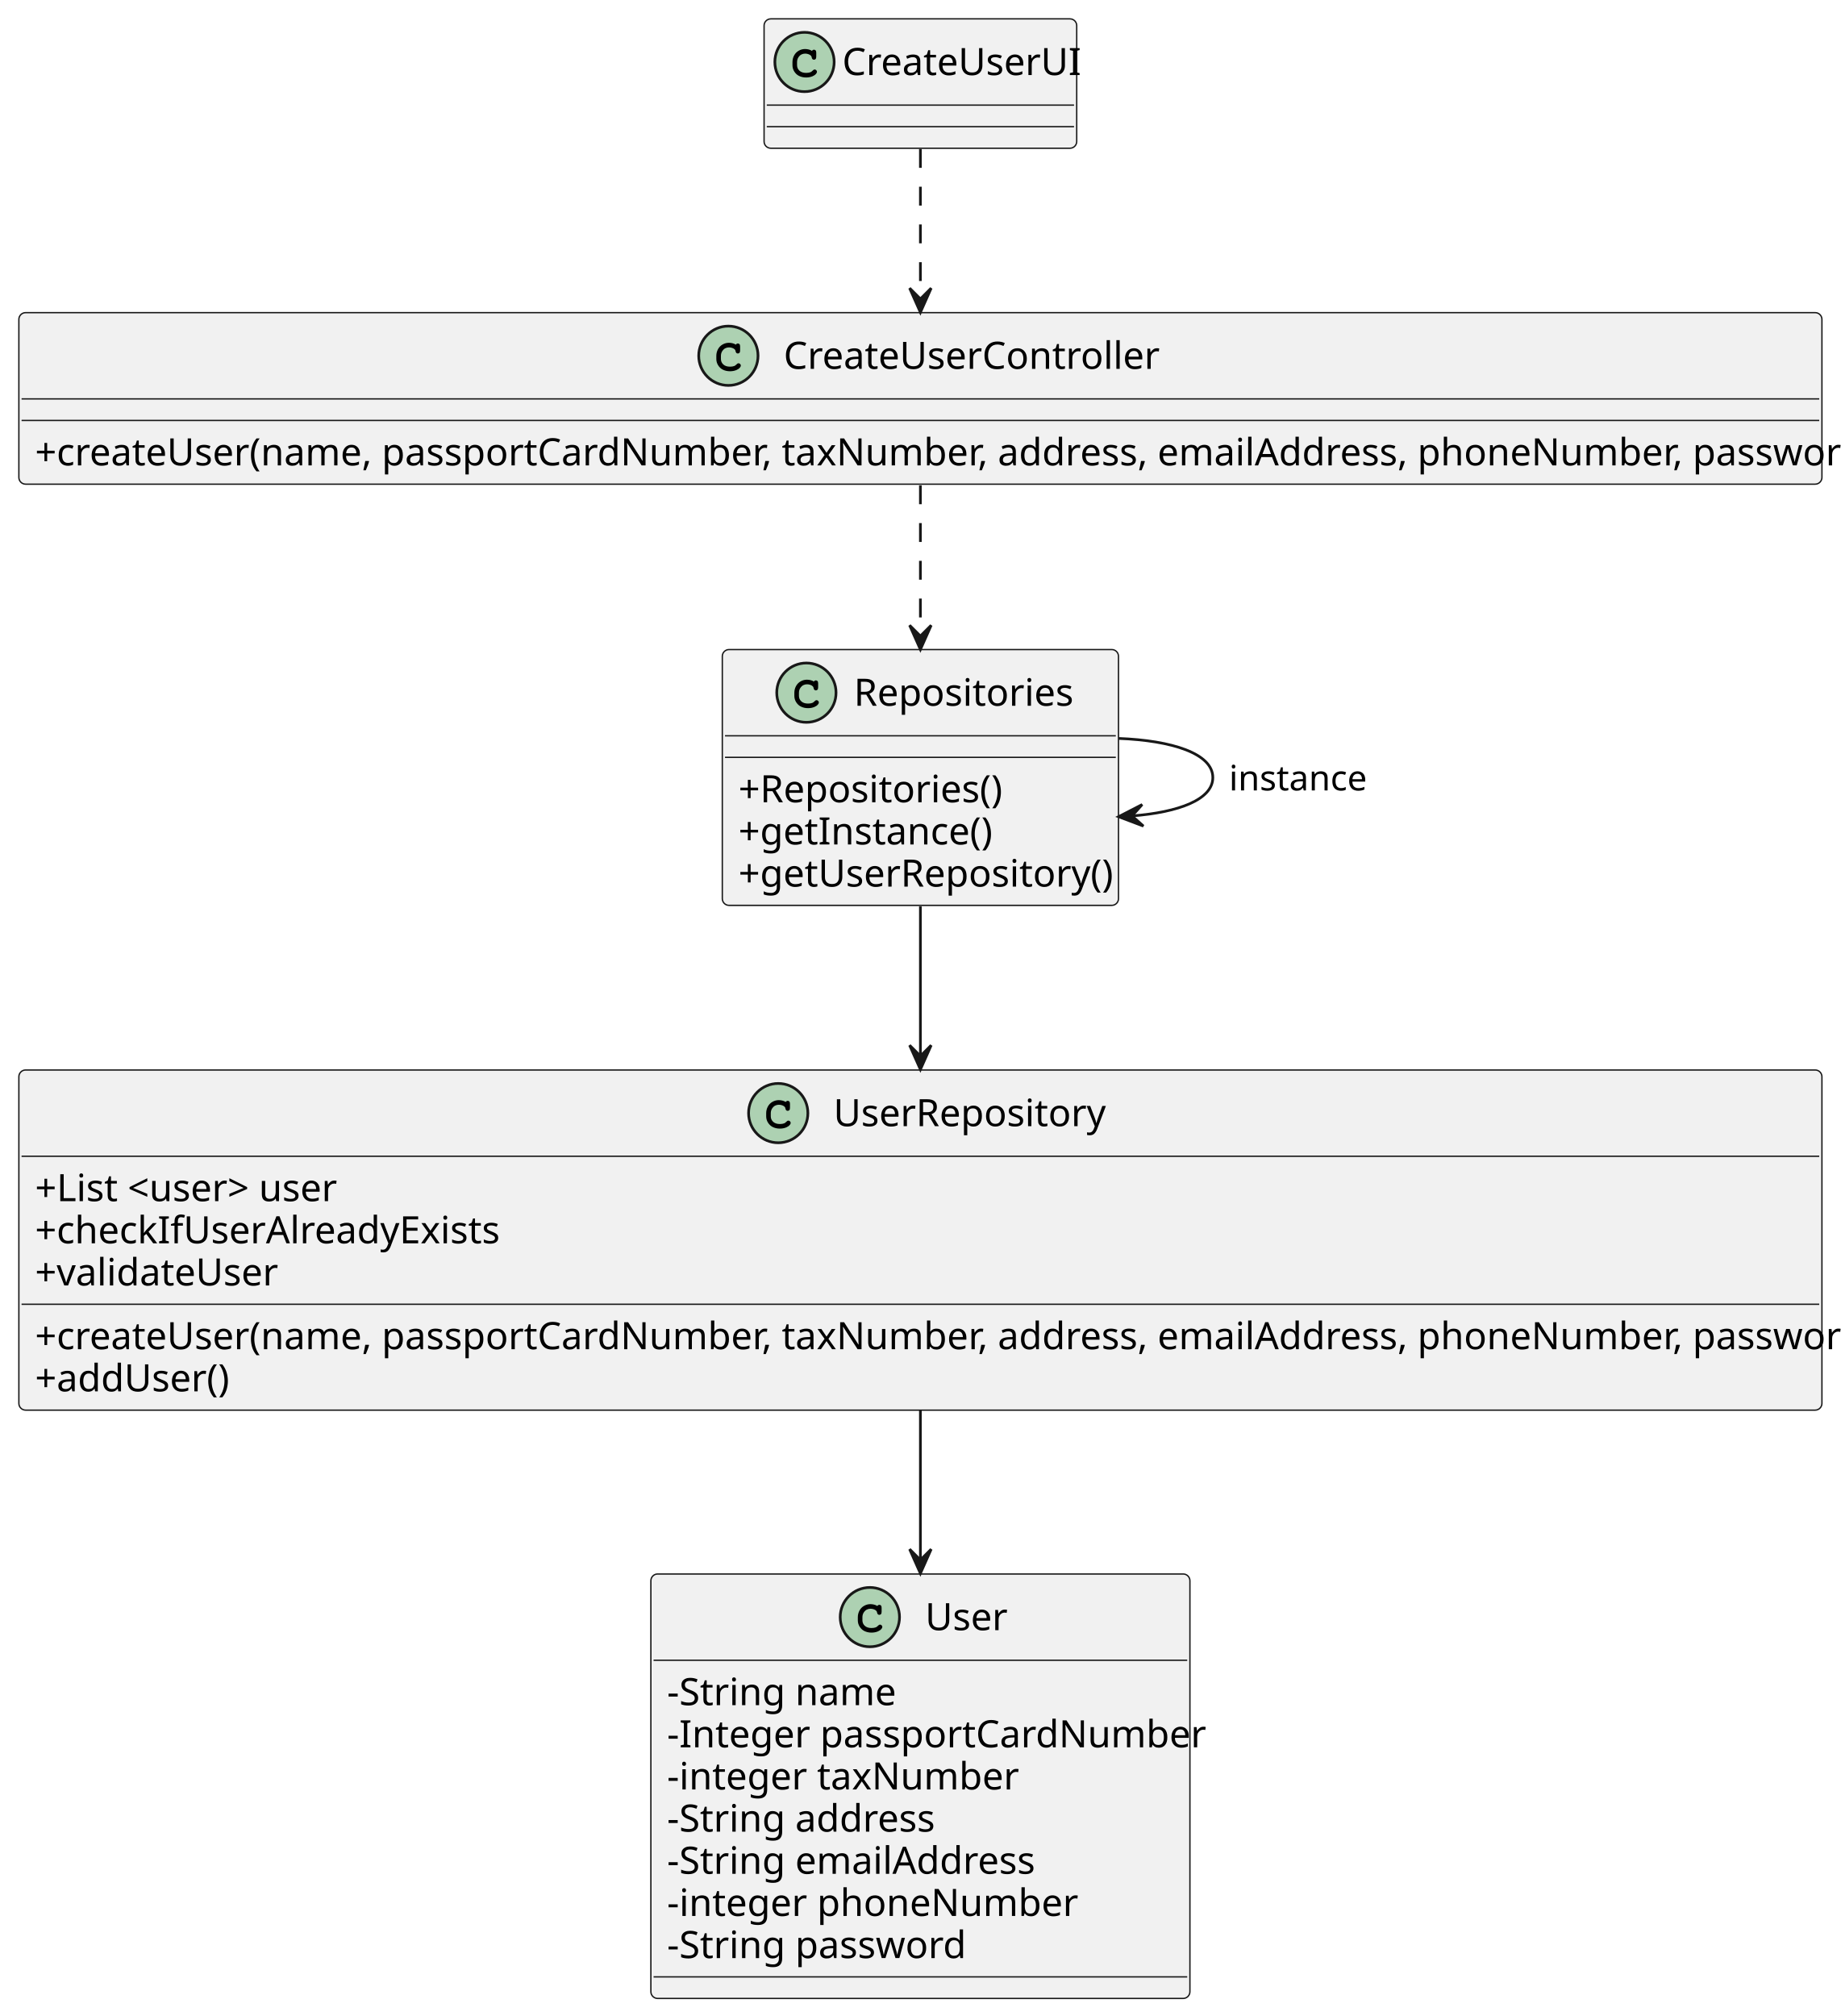
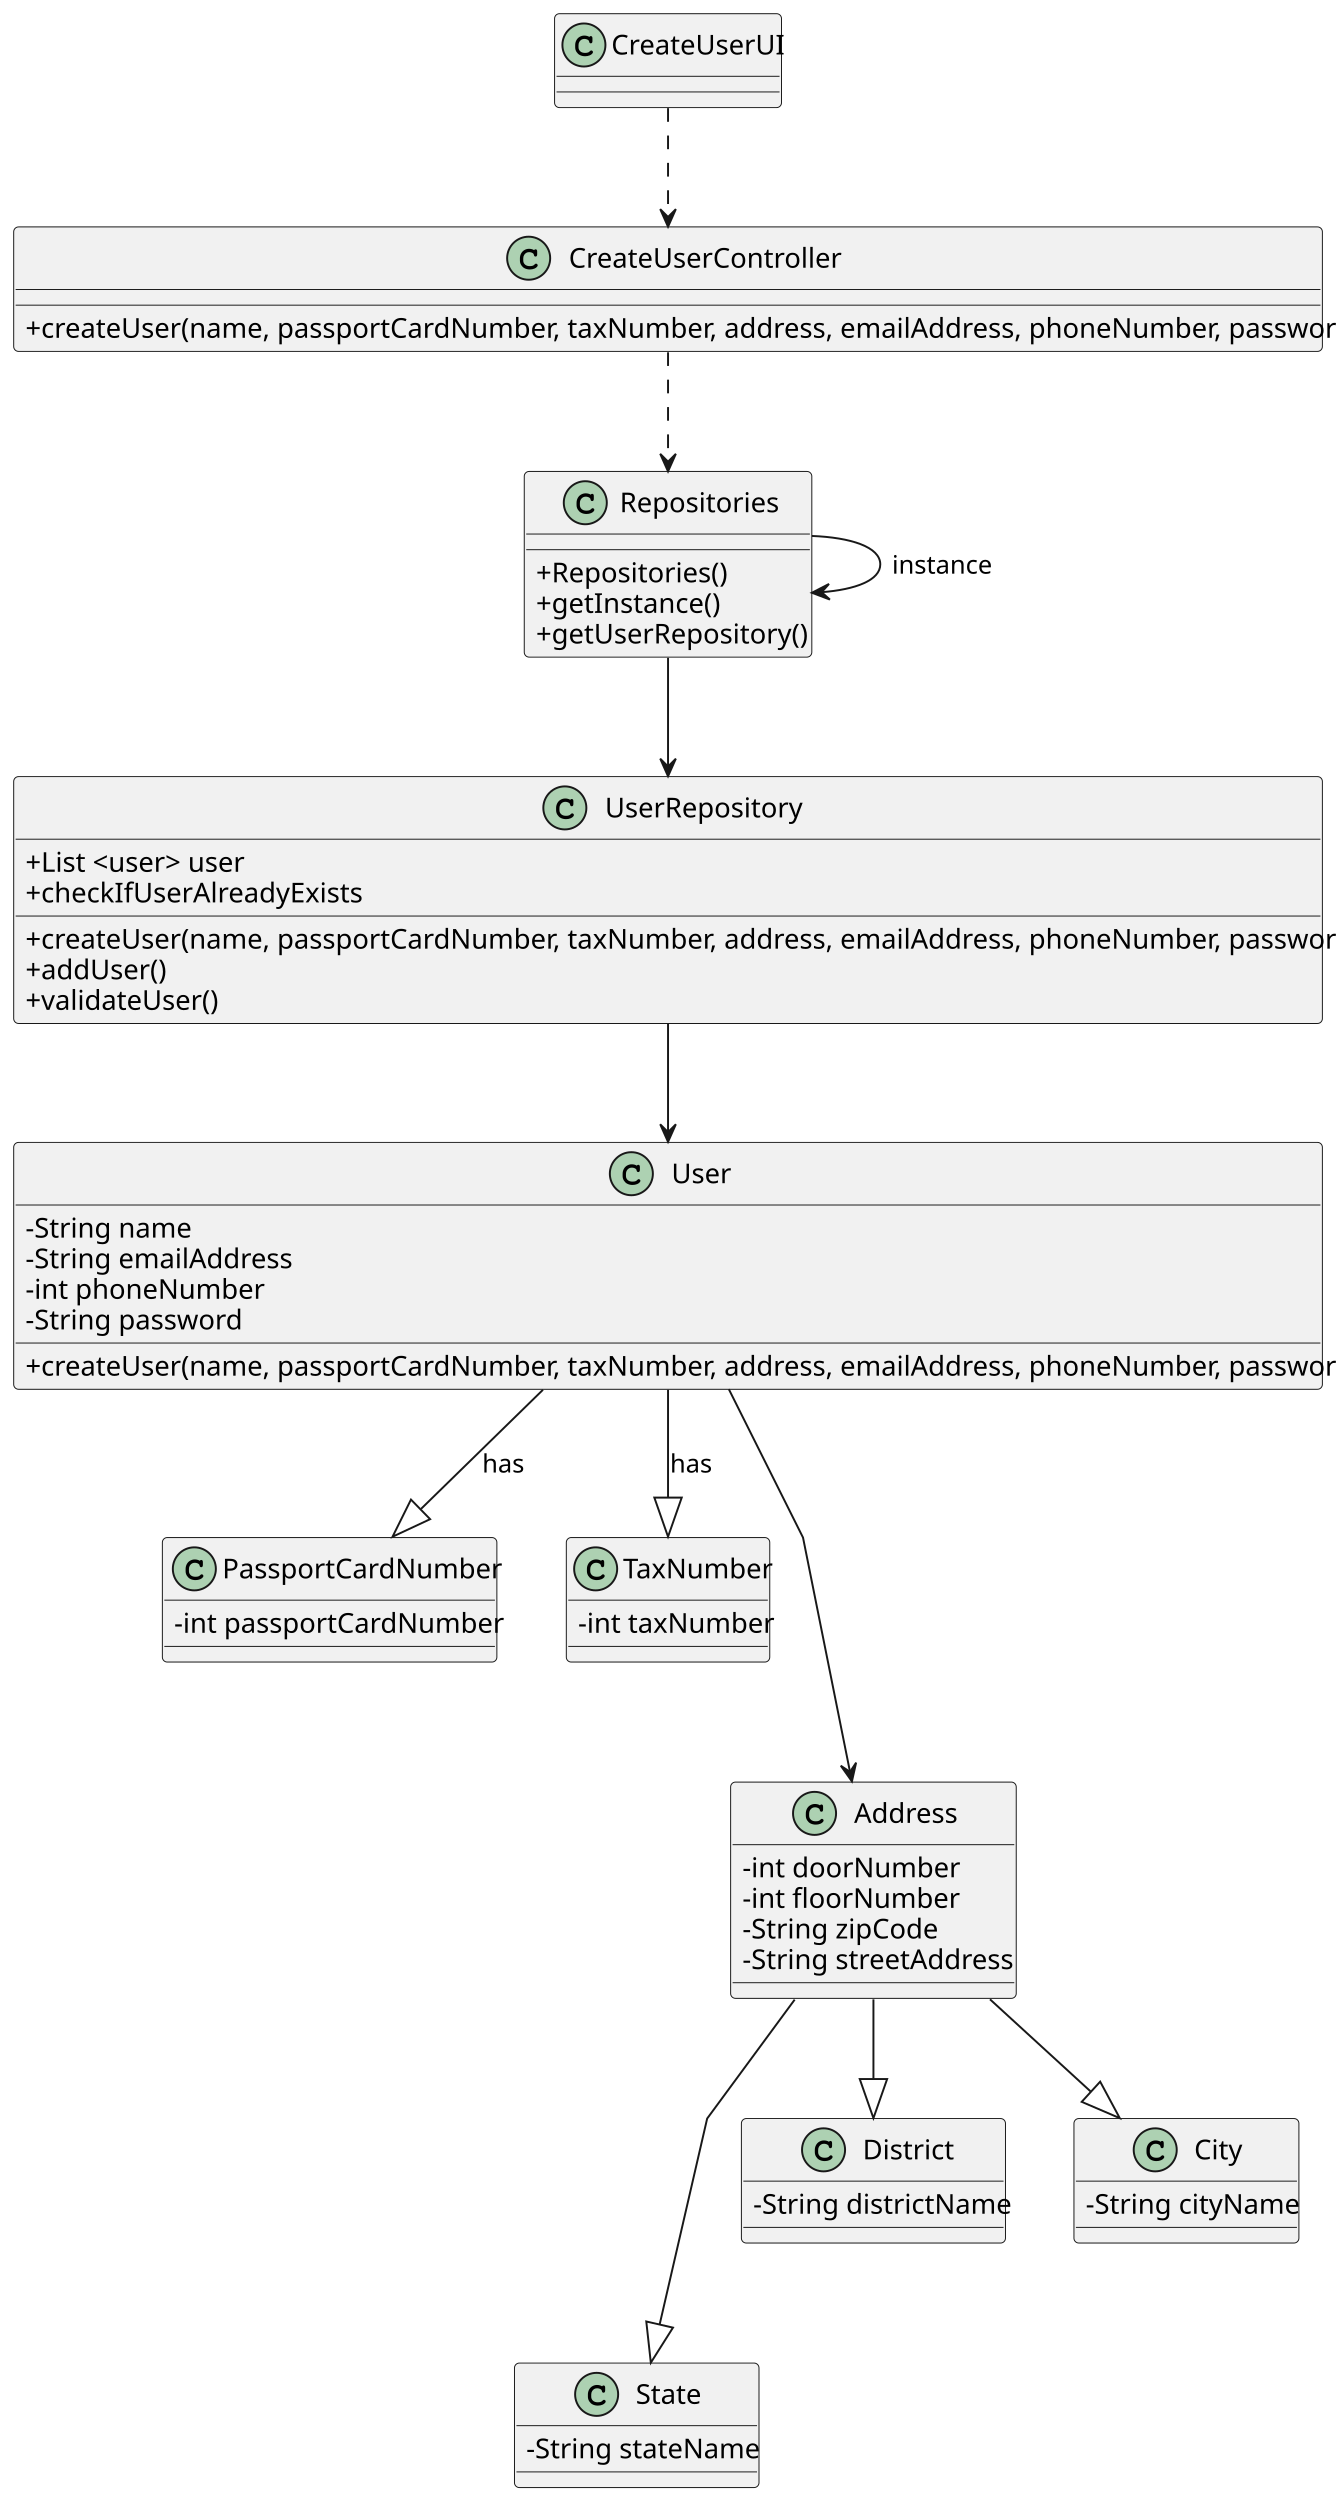
- <svg xmlns="http://www.w3.org/2000/svg" contentStyleType="text/css" height="748px" preserveAspectRatio="none" style="width:683px;height:748px;background:#FFFFFF;" version="1.1" viewBox="0 0 683 748" width="683px" zoomAndPan="magnify">
+ <svg xmlns="http://www.w3.org/2000/svg" contentStyleType="text/css" height="1278px" preserveAspectRatio="none" style="width:683px;height:1278px;background:#FFFFFF;" version="1.1" viewBox="0 0 683 1278" width="683px" zoomAndPan="magnify">
  <defs />
  <g>
    <g id="elem_CreateUserUI">
      <rect codeLine="11" fill="#F1F1F1" height="48" id="CreateUserUI" rx="2.5" ry="2.5" style="stroke:#181818;stroke-width:0.5;" width="116" x="283.5" y="7" />
      <ellipse cx="298.5" cy="23" fill="#ADD1B2" rx="11" ry="11" style="stroke:#181818;stroke-width:1.0;" />
      <path d="M301.266,18.875 Q301.422,18.656 301.609,18.547 Q301.797,18.438 302.016,18.438 Q302.391,18.438 302.625,18.703 Q302.859,18.953 302.859,19.562 L302.859,21.016 Q302.859,21.625 302.625,21.891 Q302.391,22.156 302.016,22.156 Q301.672,22.156 301.469,21.953 Q301.266,21.766 301.156,21.25 Q301.109,20.891 300.922,20.703 Q300.594,20.328 299.984,20.109 Q299.375,19.891 298.75,19.891 Q297.984,19.891 297.344,20.219 Q296.719,20.547 296.219,21.297 Q295.734,22.047 295.734,23.078 L295.734,24.172 Q295.734,25.406 296.625,26.234 Q297.516,27.047 299.109,27.047 Q300.047,27.047 300.703,26.797 Q301.094,26.641 301.516,26.203 Q301.781,25.938 301.922,25.859 Q302.078,25.781 302.281,25.781 Q302.609,25.781 302.859,26.047 Q303.125,26.297 303.125,26.641 Q303.125,26.984 302.781,27.391 Q302.281,27.969 301.484,28.297 Q300.406,28.75 299.109,28.75 Q297.594,28.75 296.391,28.125 Q295.406,27.625 294.719,26.562 Q294.031,25.484 294.031,24.203 L294.031,23.047 Q294.031,21.719 294.641,20.578 Q295.266,19.422 296.359,18.812 Q297.453,18.188 298.688,18.188 Q299.422,18.188 300.062,18.359 Q300.719,18.516 301.266,18.875 Z " fill="#000000" />
      <text fill="#000000" font-family="sans-serif" font-size="14" lengthAdjust="spacing" textLength="84" x="312.5" y="27.854">CreateUserUI</text>
      <line style="stroke:#181818;stroke-width:0.5;" x1="284.5" x2="398.5" y1="39" y2="39" />
      <line style="stroke:#181818;stroke-width:0.5;" x1="284.5" x2="398.5" y1="47" y2="47" />
    </g>
    <g id="elem_CreateUserController">
      <rect codeLine="14" fill="#F1F1F1" height="63.641" id="CreateUserController" rx="2.5" ry="2.5" style="stroke:#181818;stroke-width:0.5;" width="669" x="7" y="116" />
      <ellipse cx="270.25" cy="132" fill="#ADD1B2" rx="11" ry="11" style="stroke:#181818;stroke-width:1.0;" />
      <path d="M273.016,127.875 Q273.172,127.656 273.359,127.547 Q273.547,127.438 273.766,127.438 Q274.141,127.438 274.375,127.703 Q274.609,127.953 274.609,128.562 L274.609,130.016 Q274.609,130.625 274.375,130.891 Q274.141,131.156 273.766,131.156 Q273.422,131.156 273.219,130.953 Q273.016,130.766 272.906,130.25 Q272.859,129.891 272.672,129.703 Q272.344,129.328 271.734,129.109 Q271.125,128.891 270.5,128.891 Q269.734,128.891 269.094,129.219 Q268.469,129.547 267.969,130.297 Q267.484,131.047 267.484,132.078 L267.484,133.172 Q267.484,134.406 268.375,135.234 Q269.266,136.047 270.859,136.047 Q271.797,136.047 272.453,135.797 Q272.844,135.641 273.266,135.203 Q273.531,134.938 273.672,134.859 Q273.828,134.781 274.031,134.781 Q274.359,134.781 274.609,135.047 Q274.875,135.297 274.875,135.641 Q274.875,135.984 274.531,136.391 Q274.031,136.969 273.234,137.297 Q272.156,137.75 270.859,137.75 Q269.344,137.75 268.141,137.125 Q267.156,136.625 266.469,135.562 Q265.781,134.484 265.781,133.203 L265.781,132.047 Q265.781,130.719 266.391,129.578 Q267.016,128.422 268.109,127.812 Q269.203,127.188 270.438,127.188 Q271.172,127.188 271.812,127.359 Q272.469,127.516 273.016,127.875 Z " fill="#000000" />
      <text fill="#000000" font-family="sans-serif" font-size="14" lengthAdjust="spacing" textLength="134" x="290.75" y="136.853">CreateUserController</text>
      <line style="stroke:#181818;stroke-width:0.5;" x1="8" x2="675" y1="148" y2="148" />
      <line style="stroke:#181818;stroke-width:0.5;" x1="8" x2="675" y1="156" y2="156" />
      <text fill="#000000" font-family="sans-serif" font-size="14" lengthAdjust="spacing" textLength="657" x="13" y="172.674">+createUser(name, passportCardNumber, taxNumber, address, emailAddress, phoneNumber, password)</text>
    </g>
    <g id="elem_Repositories">
      <rect codeLine="18" fill="#F1F1F1" height="94.922" id="Repositories" rx="2.5" ry="2.5" style="stroke:#181818;stroke-width:0.5;" width="147" x="268" y="241" />
      <ellipse cx="299.2" cy="257" fill="#ADD1B2" rx="11" ry="11" style="stroke:#181818;stroke-width:1.0;" />
      <path d="M301.966,252.875 Q302.122,252.656 302.309,252.547 Q302.497,252.438 302.716,252.438 Q303.091,252.438 303.325,252.703 Q303.559,252.953 303.559,253.562 L303.559,255.016 Q303.559,255.625 303.325,255.891 Q303.091,256.156 302.716,256.156 Q302.372,256.156 302.169,255.953 Q301.966,255.766 301.856,255.25 Q301.809,254.891 301.622,254.703 Q301.294,254.328 300.684,254.109 Q300.075,253.891 299.45,253.891 Q298.684,253.891 298.044,254.219 Q297.419,254.547 296.919,255.297 Q296.434,256.047 296.434,257.078 L296.434,258.172 Q296.434,259.406 297.325,260.234 Q298.216,261.047 299.809,261.047 Q300.747,261.047 301.403,260.797 Q301.794,260.641 302.216,260.203 Q302.481,259.938 302.622,259.859 Q302.778,259.781 302.981,259.781 Q303.309,259.781 303.559,260.047 Q303.825,260.297 303.825,260.641 Q303.825,260.984 303.481,261.391 Q302.981,261.969 302.184,262.297 Q301.106,262.75 299.809,262.75 Q298.294,262.75 297.091,262.125 Q296.106,261.625 295.419,260.562 Q294.731,259.484 294.731,258.203 L294.731,257.047 Q294.731,255.719 295.341,254.578 Q295.966,253.422 297.059,252.812 Q298.153,252.188 299.387,252.188 Q300.122,252.188 300.762,252.359 Q301.419,252.516 301.966,252.875 Z " fill="#000000" />
      <text fill="#000000" font-family="sans-serif" font-size="14" lengthAdjust="spacing" textLength="79" x="316.8" y="261.853">Repositories</text>
      <line style="stroke:#181818;stroke-width:0.5;" x1="269" x2="414" y1="273" y2="273" />
      <line style="stroke:#181818;stroke-width:0.5;" x1="269" x2="414" y1="281" y2="281" />
      <text fill="#000000" font-family="sans-serif" font-size="14" lengthAdjust="spacing" textLength="97" x="274" y="297.674">+Repositories()</text>
      <text fill="#000000" font-family="sans-serif" font-size="14" lengthAdjust="spacing" textLength="91" x="274" y="313.315">+getInstance()</text>
      <text fill="#000000" font-family="sans-serif" font-size="14" lengthAdjust="spacing" textLength="135" x="274" y="328.955">+getUserRepository()</text>
    </g>
    <g id="elem_UserRepository">
      <rect codeLine="24" fill="#F1F1F1" height="126.203" id="UserRepository" rx="2.5" ry="2.5" style="stroke:#181818;stroke-width:0.5;" width="669" x="7" y="397" />
      <ellipse cx="288.75" cy="413" fill="#ADD1B2" rx="11" ry="11" style="stroke:#181818;stroke-width:1.0;" />
      <path d="M291.516,408.875 Q291.672,408.656 291.859,408.547 Q292.047,408.438 292.266,408.438 Q292.641,408.438 292.875,408.703 Q293.109,408.953 293.109,409.562 L293.109,411.016 Q293.109,411.625 292.875,411.891 Q292.641,412.156 292.266,412.156 Q291.922,412.156 291.719,411.953 Q291.516,411.766 291.406,411.25 Q291.359,410.891 291.172,410.703 Q290.844,410.328 290.234,410.109 Q289.625,409.891 289,409.891 Q288.234,409.891 287.594,410.219 Q286.969,410.547 286.469,411.297 Q285.984,412.047 285.984,413.078 L285.984,414.172 Q285.984,415.406 286.875,416.234 Q287.766,417.047 289.359,417.047 Q290.297,417.047 290.953,416.797 Q291.344,416.641 291.766,416.203 Q292.031,415.938 292.172,415.859 Q292.328,415.781 292.531,415.781 Q292.859,415.781 293.109,416.047 Q293.375,416.297 293.375,416.641 Q293.375,416.984 293.031,417.391 Q292.531,417.969 291.734,418.297 Q290.656,418.75 289.359,418.75 Q287.844,418.75 286.641,418.125 Q285.656,417.625 284.969,416.562 Q284.281,415.484 284.281,414.203 L284.281,413.047 Q284.281,411.719 284.891,410.578 Q285.516,409.422 286.609,408.812 Q287.703,408.188 288.938,408.188 Q289.672,408.188 290.312,408.359 Q290.969,408.516 291.516,408.875 Z " fill="#000000" />
      <text fill="#000000" font-family="sans-serif" font-size="14" lengthAdjust="spacing" textLength="97" x="309.25" y="417.853">UserRepository</text>
      <line style="stroke:#181818;stroke-width:0.5;" x1="8" x2="675" y1="429" y2="429" />
      <text fill="#000000" font-family="sans-serif" font-size="14" lengthAdjust="spacing" textLength="110" x="13" y="445.674">+List &lt;user&gt; user</text>
      <text fill="#000000" font-family="sans-serif" font-size="14" lengthAdjust="spacing" textLength="165" x="13" y="461.315">+checkIfUserAlreadyExists</text>
-       <text fill="#000000" font-family="sans-serif" font-size="14" lengthAdjust="spacing" textLength="86" x="13" y="476.955">+validateUser</text>
-       <line style="stroke:#181818;stroke-width:0.5;" x1="8" x2="675" y1="483.922" y2="483.922" />
-       <text fill="#000000" font-family="sans-serif" font-size="14" lengthAdjust="spacing" textLength="657" x="13" y="500.596">+createUser(name, passportCardNumber, taxNumber, address, emailAddress, phoneNumber, password)</text>
-       <text fill="#000000" font-family="sans-serif" font-size="14" lengthAdjust="spacing" textLength="71" x="13" y="516.236">+addUser()</text>
+       <line style="stroke:#181818;stroke-width:0.5;" x1="8" x2="675" y1="468.281" y2="468.281" />
+       <text fill="#000000" font-family="sans-serif" font-size="14" lengthAdjust="spacing" textLength="657" x="13" y="484.955">+createUser(name, passportCardNumber, taxNumber, address, emailAddress, phoneNumber, password)</text>
+       <text fill="#000000" font-family="sans-serif" font-size="14" lengthAdjust="spacing" textLength="71" x="13" y="500.596">+addUser()</text>
+       <text fill="#000000" font-family="sans-serif" font-size="14" lengthAdjust="spacing" textLength="96" x="13" y="516.236">+validateUser()</text>
    </g>
    <g id="elem_User">
-       <rect codeLine="32" fill="#F1F1F1" height="157.484" id="User" rx="2.5" ry="2.5" style="stroke:#181818;stroke-width:0.5;" width="200" x="241.5" y="584" />
+       <rect codeLine="32" fill="#F1F1F1" height="126.203" id="User" rx="2.5" ry="2.5" style="stroke:#181818;stroke-width:0.5;" width="669" x="7" y="584" />
      <ellipse cx="322.75" cy="600" fill="#ADD1B2" rx="11" ry="11" style="stroke:#181818;stroke-width:1.0;" />
      <path d="M325.516,595.875 Q325.672,595.656 325.859,595.547 Q326.047,595.438 326.266,595.438 Q326.641,595.438 326.875,595.703 Q327.109,595.953 327.109,596.562 L327.109,598.016 Q327.109,598.625 326.875,598.891 Q326.641,599.156 326.266,599.156 Q325.922,599.156 325.719,598.953 Q325.516,598.766 325.406,598.25 Q325.359,597.891 325.172,597.703 Q324.844,597.328 324.234,597.109 Q323.625,596.891 323,596.891 Q322.234,596.891 321.594,597.219 Q320.969,597.547 320.469,598.297 Q319.984,599.047 319.984,600.078 L319.984,601.172 Q319.984,602.406 320.875,603.234 Q321.766,604.047 323.359,604.047 Q324.297,604.047 324.953,603.797 Q325.344,603.641 325.766,603.203 Q326.031,602.938 326.172,602.859 Q326.328,602.781 326.531,602.781 Q326.859,602.781 327.109,603.047 Q327.375,603.297 327.375,603.641 Q327.375,603.984 327.031,604.391 Q326.531,604.969 325.734,605.297 Q324.656,605.75 323.359,605.75 Q321.844,605.75 320.641,605.125 Q319.656,604.625 318.969,603.562 Q318.281,602.484 318.281,601.203 L318.281,600.047 Q318.281,598.719 318.891,597.578 Q319.516,596.422 320.609,595.812 Q321.703,595.188 322.938,595.188 Q323.672,595.188 324.312,595.359 Q324.969,595.516 325.516,595.875 Z " fill="#000000" />
      <text fill="#000000" font-family="sans-serif" font-size="14" lengthAdjust="spacing" textLength="29" x="343.25" y="604.854">User</text>
-       <line style="stroke:#181818;stroke-width:0.5;" x1="242.5" x2="440.5" y1="616" y2="616" />
-       <text fill="#000000" font-family="sans-serif" font-size="14" lengthAdjust="spacing" textLength="81" x="247.5" y="632.674">-String name</text>
-       <text fill="#000000" font-family="sans-serif" font-size="14" lengthAdjust="spacing" textLength="188" x="247.5" y="648.314">-Integer passportCardNumber</text>
-       <text fill="#000000" font-family="sans-serif" font-size="14" lengthAdjust="spacing" textLength="120" x="247.5" y="663.955">-integer taxNumber</text>
-       <text fill="#000000" font-family="sans-serif" font-size="14" lengthAdjust="spacing" textLength="97" x="247.5" y="679.596">-String address</text>
-       <text fill="#000000" font-family="sans-serif" font-size="14" lengthAdjust="spacing" textLength="131" x="247.5" y="695.236">-String emailAddress</text>
-       <text fill="#000000" font-family="sans-serif" font-size="14" lengthAdjust="spacing" textLength="142" x="247.5" y="710.877">-integer phoneNumber</text>
-       <text fill="#000000" font-family="sans-serif" font-size="14" lengthAdjust="spacing" textLength="106" x="247.5" y="726.518">-String password</text>
-       <line style="stroke:#181818;stroke-width:0.5;" x1="242.5" x2="440.5" y1="733.484" y2="733.484" />
+       <line style="stroke:#181818;stroke-width:0.5;" x1="8" x2="675" y1="616" y2="616" />
+       <text fill="#000000" font-family="sans-serif" font-size="14" lengthAdjust="spacing" textLength="81" x="13" y="632.674">-String name</text>
+       <text fill="#000000" font-family="sans-serif" font-size="14" lengthAdjust="spacing" textLength="131" x="13" y="648.314">-String emailAddress</text>
+       <text fill="#000000" font-family="sans-serif" font-size="14" lengthAdjust="spacing" textLength="113" x="13" y="663.955">-int phoneNumber</text>
+       <text fill="#000000" font-family="sans-serif" font-size="14" lengthAdjust="spacing" textLength="106" x="13" y="679.596">-String password</text>
+       <line style="stroke:#181818;stroke-width:0.5;" x1="8" x2="675" y1="686.562" y2="686.562" />
+       <text fill="#000000" font-family="sans-serif" font-size="14" lengthAdjust="spacing" textLength="657" x="13" y="703.236">+createUser(name, passportCardNumber, taxNumber, address, emailAddress, phoneNumber, password)</text>
+     </g>
+     <g id="elem_PassportCardNumber">
+       <rect codeLine="40" fill="#F1F1F1" height="63.641" id="PassportCardNumber" rx="2.5" ry="2.5" style="stroke:#181818;stroke-width:0.5;" width="171" x="83" y="786" />
+       <ellipse cx="99.35" cy="802" fill="#ADD1B2" rx="11" ry="11" style="stroke:#181818;stroke-width:1.0;" />
+       <path d="M102.116,797.875 Q102.272,797.656 102.459,797.547 Q102.647,797.438 102.866,797.438 Q103.241,797.438 103.475,797.703 Q103.709,797.953 103.709,798.562 L103.709,800.016 Q103.709,800.625 103.475,800.891 Q103.241,801.156 102.866,801.156 Q102.522,801.156 102.319,800.953 Q102.116,800.766 102.006,800.25 Q101.959,799.891 101.772,799.703 Q101.444,799.328 100.834,799.109 Q100.225,798.891 99.6,798.891 Q98.834,798.891 98.194,799.219 Q97.569,799.547 97.069,800.297 Q96.584,801.047 96.584,802.078 L96.584,803.172 Q96.584,804.406 97.475,805.234 Q98.366,806.047 99.959,806.047 Q100.897,806.047 101.553,805.797 Q101.944,805.641 102.366,805.203 Q102.631,804.938 102.772,804.859 Q102.928,804.781 103.131,804.781 Q103.459,804.781 103.709,805.047 Q103.975,805.297 103.975,805.641 Q103.975,805.984 103.631,806.391 Q103.131,806.969 102.334,807.297 Q101.256,807.75 99.959,807.75 Q98.444,807.75 97.241,807.125 Q96.256,806.625 95.569,805.562 Q94.881,804.484 94.881,803.203 L94.881,802.047 Q94.881,800.719 95.491,799.578 Q96.116,798.422 97.209,797.812 Q98.303,797.188 99.537,797.188 Q100.272,797.188 100.912,797.359 Q101.569,797.516 102.116,797.875 Z " fill="#000000" />
+       <text fill="#000000" font-family="sans-serif" font-size="14" lengthAdjust="spacing" textLength="136" x="113.65" y="806.854">PassportCardNumber</text>
+       <line style="stroke:#181818;stroke-width:0.5;" x1="84" x2="253" y1="818" y2="818" />
+       <text fill="#000000" font-family="sans-serif" font-size="14" lengthAdjust="spacing" textLength="159" x="89" y="834.674">-int passportCardNumber</text>
+       <line style="stroke:#181818;stroke-width:0.5;" x1="84" x2="253" y1="841.641" y2="841.641" />
+     </g>
+     <g id="elem_TaxNumber">
+       <rect codeLine="44" fill="#F1F1F1" height="63.641" id="TaxNumber" rx="2.5" ry="2.5" style="stroke:#181818;stroke-width:0.5;" width="104" x="289.5" y="786" />
+       <ellipse cx="304.5" cy="802" fill="#ADD1B2" rx="11" ry="11" style="stroke:#181818;stroke-width:1.0;" />
+       <path d="M307.266,797.875 Q307.422,797.656 307.609,797.547 Q307.797,797.438 308.016,797.438 Q308.391,797.438 308.625,797.703 Q308.859,797.953 308.859,798.562 L308.859,800.016 Q308.859,800.625 308.625,800.891 Q308.391,801.156 308.016,801.156 Q307.672,801.156 307.469,800.953 Q307.266,800.766 307.156,800.25 Q307.109,799.891 306.922,799.703 Q306.594,799.328 305.984,799.109 Q305.375,798.891 304.75,798.891 Q303.984,798.891 303.344,799.219 Q302.719,799.547 302.219,800.297 Q301.734,801.047 301.734,802.078 L301.734,803.172 Q301.734,804.406 302.625,805.234 Q303.516,806.047 305.109,806.047 Q306.047,806.047 306.703,805.797 Q307.094,805.641 307.516,805.203 Q307.781,804.938 307.922,804.859 Q308.078,804.781 308.281,804.781 Q308.609,804.781 308.859,805.047 Q309.125,805.297 309.125,805.641 Q309.125,805.984 308.781,806.391 Q308.281,806.969 307.484,807.297 Q306.406,807.75 305.109,807.75 Q303.594,807.75 302.391,807.125 Q301.406,806.625 300.719,805.562 Q300.031,804.484 300.031,803.203 L300.031,802.047 Q300.031,800.719 300.641,799.578 Q301.266,798.422 302.359,797.812 Q303.453,797.188 304.688,797.188 Q305.422,797.188 306.062,797.359 Q306.719,797.516 307.266,797.875 Z " fill="#000000" />
+       <text fill="#000000" font-family="sans-serif" font-size="14" lengthAdjust="spacing" textLength="72" x="318.5" y="806.854">TaxNumber</text>
+       <line style="stroke:#181818;stroke-width:0.5;" x1="290.5" x2="392.5" y1="818" y2="818" />
+       <text fill="#000000" font-family="sans-serif" font-size="14" lengthAdjust="spacing" textLength="91" x="295.5" y="834.674">-int taxNumber</text>
+       <line style="stroke:#181818;stroke-width:0.5;" x1="290.5" x2="392.5" y1="841.641" y2="841.641" />
+     </g>
+     <g id="elem_Address">
+       <rect codeLine="48" fill="#F1F1F1" height="110.562" id="Address" rx="2.5" ry="2.5" style="stroke:#181818;stroke-width:0.5;" width="146" x="373.5" y="911" />
+       <ellipse cx="416.4" cy="927" fill="#ADD1B2" rx="11" ry="11" style="stroke:#181818;stroke-width:1.0;" />
+       <path d="M419.166,922.875 Q419.322,922.656 419.509,922.547 Q419.697,922.438 419.916,922.438 Q420.291,922.438 420.525,922.703 Q420.759,922.953 420.759,923.562 L420.759,925.016 Q420.759,925.625 420.525,925.891 Q420.291,926.156 419.916,926.156 Q419.572,926.156 419.369,925.953 Q419.166,925.766 419.056,925.25 Q419.009,924.891 418.822,924.703 Q418.494,924.328 417.884,924.109 Q417.275,923.891 416.65,923.891 Q415.884,923.891 415.244,924.219 Q414.619,924.547 414.119,925.297 Q413.634,926.047 413.634,927.078 L413.634,928.172 Q413.634,929.406 414.525,930.234 Q415.416,931.047 417.009,931.047 Q417.947,931.047 418.603,930.797 Q418.994,930.641 419.416,930.203 Q419.681,929.938 419.822,929.859 Q419.978,929.781 420.181,929.781 Q420.509,929.781 420.759,930.047 Q421.025,930.297 421.025,930.641 Q421.025,930.984 420.681,931.391 Q420.181,931.969 419.384,932.297 Q418.306,932.75 417.009,932.75 Q415.494,932.75 414.291,932.125 Q413.306,931.625 412.619,930.562 Q411.931,929.484 411.931,928.203 L411.931,927.047 Q411.931,925.719 412.541,924.578 Q413.166,923.422 414.259,922.812 Q415.353,922.188 416.587,922.188 Q417.322,922.188 417.962,922.359 Q418.619,922.516 419.166,922.875 Z " fill="#000000" />
+       <text fill="#000000" font-family="sans-serif" font-size="14" lengthAdjust="spacing" textLength="52" x="436.6" y="931.854">Address</text>
+       <line style="stroke:#181818;stroke-width:0.5;" x1="374.5" x2="518.5" y1="943" y2="943" />
+       <text fill="#000000" font-family="sans-serif" font-size="14" lengthAdjust="spacing" textLength="102" x="379.5" y="959.674">-int doorNumber</text>
+       <text fill="#000000" font-family="sans-serif" font-size="14" lengthAdjust="spacing" textLength="101" x="379.5" y="975.314">-int floorNumber</text>
+       <text fill="#000000" font-family="sans-serif" font-size="14" lengthAdjust="spacing" textLength="97" x="379.5" y="990.955">-String zipCode</text>
+       <text fill="#000000" font-family="sans-serif" font-size="14" lengthAdjust="spacing" textLength="134" x="379.5" y="1006.596">-String streetAddress</text>
+       <line style="stroke:#181818;stroke-width:0.5;" x1="374.5" x2="518.5" y1="1013.562" y2="1013.562" />
+     </g>
+     <g id="elem_State">
+       <rect codeLine="55" fill="#F1F1F1" height="63.641" id="State" rx="2.5" ry="2.5" style="stroke:#181818;stroke-width:0.5;" width="125" x="263" y="1208" />
+       <ellipse cx="305" cy="1224" fill="#ADD1B2" rx="11" ry="11" style="stroke:#181818;stroke-width:1.0;" />
+       <path d="M307.766,1219.875 Q307.922,1219.656 308.109,1219.547 Q308.297,1219.438 308.516,1219.438 Q308.891,1219.438 309.125,1219.703 Q309.359,1219.953 309.359,1220.562 L309.359,1222.016 Q309.359,1222.625 309.125,1222.891 Q308.891,1223.156 308.516,1223.156 Q308.172,1223.156 307.969,1222.953 Q307.766,1222.766 307.656,1222.25 Q307.609,1221.891 307.422,1221.703 Q307.094,1221.328 306.484,1221.109 Q305.875,1220.891 305.25,1220.891 Q304.484,1220.891 303.844,1221.219 Q303.219,1221.547 302.719,1222.297 Q302.234,1223.047 302.234,1224.078 L302.234,1225.172 Q302.234,1226.406 303.125,1227.234 Q304.016,1228.047 305.609,1228.047 Q306.547,1228.047 307.203,1227.797 Q307.594,1227.641 308.016,1227.203 Q308.281,1226.938 308.422,1226.859 Q308.578,1226.781 308.781,1226.781 Q309.109,1226.781 309.359,1227.047 Q309.625,1227.297 309.625,1227.641 Q309.625,1227.984 309.281,1228.391 Q308.781,1228.969 307.984,1229.297 Q306.906,1229.75 305.609,1229.75 Q304.094,1229.75 302.891,1229.125 Q301.906,1228.625 301.219,1227.562 Q300.531,1226.484 300.531,1225.203 L300.531,1224.047 Q300.531,1222.719 301.141,1221.578 Q301.766,1220.422 302.859,1219.812 Q303.953,1219.188 305.188,1219.188 Q305.922,1219.188 306.562,1219.359 Q307.219,1219.516 307.766,1219.875 Z " fill="#000000" />
+       <text fill="#000000" font-family="sans-serif" font-size="14" lengthAdjust="spacing" textLength="33" x="325" y="1228.853">State</text>
+       <line style="stroke:#181818;stroke-width:0.5;" x1="264" x2="387" y1="1240" y2="1240" />
+       <text fill="#000000" font-family="sans-serif" font-size="14" lengthAdjust="spacing" textLength="113" x="269" y="1256.674">-String stateName</text>
+       <line style="stroke:#181818;stroke-width:0.5;" x1="264" x2="387" y1="1263.641" y2="1263.641" />
+     </g>
+     <g id="elem_District">
+       <rect codeLine="59" fill="#F1F1F1" height="63.641" id="District" rx="2.5" ry="2.5" style="stroke:#181818;stroke-width:0.5;" width="135" x="379" y="1083" />
+       <ellipse cx="421" cy="1099" fill="#ADD1B2" rx="11" ry="11" style="stroke:#181818;stroke-width:1.0;" />
+       <path d="M423.766,1094.875 Q423.922,1094.656 424.109,1094.547 Q424.297,1094.438 424.516,1094.438 Q424.891,1094.438 425.125,1094.703 Q425.359,1094.953 425.359,1095.562 L425.359,1097.016 Q425.359,1097.625 425.125,1097.891 Q424.891,1098.156 424.516,1098.156 Q424.172,1098.156 423.969,1097.953 Q423.766,1097.766 423.656,1097.25 Q423.609,1096.891 423.422,1096.703 Q423.094,1096.328 422.484,1096.109 Q421.875,1095.891 421.25,1095.891 Q420.484,1095.891 419.844,1096.219 Q419.219,1096.547 418.719,1097.297 Q418.234,1098.047 418.234,1099.078 L418.234,1100.172 Q418.234,1101.406 419.125,1102.234 Q420.016,1103.047 421.609,1103.047 Q422.547,1103.047 423.203,1102.797 Q423.594,1102.641 424.016,1102.203 Q424.281,1101.938 424.422,1101.859 Q424.578,1101.781 424.781,1101.781 Q425.109,1101.781 425.359,1102.047 Q425.625,1102.297 425.625,1102.641 Q425.625,1102.984 425.281,1103.391 Q424.781,1103.969 423.984,1104.297 Q422.906,1104.75 421.609,1104.75 Q420.094,1104.75 418.891,1104.125 Q417.906,1103.625 417.219,1102.562 Q416.531,1101.484 416.531,1100.203 L416.531,1099.047 Q416.531,1097.719 417.141,1096.578 Q417.766,1095.422 418.859,1094.812 Q419.953,1094.188 421.188,1094.188 Q421.922,1094.188 422.562,1094.359 Q423.219,1094.516 423.766,1094.875 Z " fill="#000000" />
+       <text fill="#000000" font-family="sans-serif" font-size="14" lengthAdjust="spacing" textLength="43" x="441" y="1103.853">District</text>
+       <line style="stroke:#181818;stroke-width:0.5;" x1="380" x2="513" y1="1115" y2="1115" />
+       <text fill="#000000" font-family="sans-serif" font-size="14" lengthAdjust="spacing" textLength="123" x="385" y="1131.674">-String districtName</text>
+       <line style="stroke:#181818;stroke-width:0.5;" x1="380" x2="513" y1="1138.641" y2="1138.641" />
+     </g>
+     <g id="elem_City">
+       <rect codeLine="63" fill="#F1F1F1" height="63.641" id="City" rx="2.5" ry="2.5" style="stroke:#181818;stroke-width:0.5;" width="115" x="549" y="1083" />
+       <ellipse cx="590.55" cy="1099" fill="#ADD1B2" rx="11" ry="11" style="stroke:#181818;stroke-width:1.0;" />
+       <path d="M593.316,1094.875 Q593.472,1094.656 593.659,1094.547 Q593.847,1094.438 594.066,1094.438 Q594.441,1094.438 594.675,1094.703 Q594.909,1094.953 594.909,1095.562 L594.909,1097.016 Q594.909,1097.625 594.675,1097.891 Q594.441,1098.156 594.066,1098.156 Q593.722,1098.156 593.519,1097.953 Q593.316,1097.766 593.206,1097.25 Q593.159,1096.891 592.972,1096.703 Q592.644,1096.328 592.034,1096.109 Q591.425,1095.891 590.8,1095.891 Q590.034,1095.891 589.394,1096.219 Q588.769,1096.547 588.269,1097.297 Q587.784,1098.047 587.784,1099.078 L587.784,1100.172 Q587.784,1101.406 588.675,1102.234 Q589.566,1103.047 591.159,1103.047 Q592.097,1103.047 592.753,1102.797 Q593.144,1102.641 593.566,1102.203 Q593.831,1101.938 593.972,1101.859 Q594.128,1101.781 594.331,1101.781 Q594.659,1101.781 594.909,1102.047 Q595.175,1102.297 595.175,1102.641 Q595.175,1102.984 594.831,1103.391 Q594.331,1103.969 593.534,1104.297 Q592.456,1104.75 591.159,1104.75 Q589.644,1104.75 588.441,1104.125 Q587.456,1103.625 586.769,1102.562 Q586.081,1101.484 586.081,1100.203 L586.081,1099.047 Q586.081,1097.719 586.691,1096.578 Q587.316,1095.422 588.409,1094.812 Q589.503,1094.188 590.737,1094.188 Q591.472,1094.188 592.112,1094.359 Q592.769,1094.516 593.316,1094.875 Z " fill="#000000" />
+       <text fill="#000000" font-family="sans-serif" font-size="14" lengthAdjust="spacing" textLength="24" x="610.45" y="1103.853">City</text>
+       <line style="stroke:#181818;stroke-width:0.5;" x1="550" x2="663" y1="1115" y2="1115" />
+       <text fill="#000000" font-family="sans-serif" font-size="14" lengthAdjust="spacing" textLength="103" x="555" y="1131.674">-String cityName</text>
+       <line style="stroke:#181818;stroke-width:0.5;" x1="550" x2="663" y1="1138.641" y2="1138.641" />
    </g>
    <g id="link_CreateUserUI_CreateUserController">
-       <path codeLine="42" d="M341.5,55.27 C341.5,71.23 341.5,92.72 341.5,110.88 " fill="none" id="CreateUserUI-to-CreateUserController" style="stroke:#181818;stroke-width:1.0;stroke-dasharray:7.0,7.0;" />
+       <path codeLine="67" d="M341.5,55.27 C341.5,71.23 341.5,92.72 341.5,110.88 " fill="none" id="CreateUserUI-to-CreateUserController" style="stroke:#181818;stroke-width:1.0;stroke-dasharray:7.0,7.0;" />
      <polygon fill="#181818" points="341.5,115.91,345.5,106.91,341.5,110.91,337.5,106.91,341.5,115.91" style="stroke:#181818;stroke-width:1.0;" />
    </g>
    <g id="link_CreateUserController_Repositories">
-       <path codeLine="44" d="M341.5,180.08 C341.5,196.48 341.5,217.04 341.5,235.77 " fill="none" id="CreateUserController-to-Repositories" style="stroke:#181818;stroke-width:1.0;stroke-dasharray:7.0,7.0;" />
+       <path codeLine="69" d="M341.5,180.08 C341.5,196.48 341.5,217.04 341.5,235.77 " fill="none" id="CreateUserController-to-Repositories" style="stroke:#181818;stroke-width:1.0;stroke-dasharray:7.0,7.0;" />
      <polygon fill="#181818" points="341.5,241,345.5,232,341.5,236,337.5,232,341.5,241" style="stroke:#181818;stroke-width:1.0;" />
    </g>
    <g id="link_Repositories_UserRepository">
-       <path codeLine="46" d="M341.5,336.27 C341.5,353.37 341.5,373.08 341.5,391.63 " fill="none" id="Repositories-to-UserRepository" style="stroke:#181818;stroke-width:1.0;" />
+       <path codeLine="71" d="M341.5,336.27 C341.5,353.37 341.5,373.08 341.5,391.63 " fill="none" id="Repositories-to-UserRepository" style="stroke:#181818;stroke-width:1.0;" />
      <polygon fill="#181818" points="341.5,396.83,345.5,387.83,341.5,391.83,337.5,387.83,341.5,396.83" style="stroke:#181818;stroke-width:1.0;" />
    </g>
    <g id="link_Repositories_Repositories">
-       <path codeLine="48" d="M415.03,273.98 C434.89,274.75 450,279.59 450,288.5 C450,296.65 437.38,301.39 420.04,302.73 " fill="none" id="Repositories-to-Repositories" style="stroke:#181818;stroke-width:1.0;" />
+       <path codeLine="73" d="M415.03,273.98 C434.89,274.75 450,279.59 450,288.5 C450,296.65 437.38,301.39 420.04,302.73 " fill="none" id="Repositories-to-Repositories" style="stroke:#181818;stroke-width:1.0;" />
      <polygon fill="#181818" points="415.03,303.02,424.243,306.5,420.022,302.735,423.787,298.513,415.03,303.02" style="stroke:#181818;stroke-width:1.0;" />
      <text fill="#000000" font-family="sans-serif" font-size="13" lengthAdjust="spacing" textLength="49" x="456" y="293.269">instance</text>
    </g>
    <g id="link_UserRepository_User">
-       <path codeLine="49" d="M341.5,523.07 C341.5,540.62 341.5,560.02 341.5,578.59 " fill="none" id="UserRepository-to-User" style="stroke:#181818;stroke-width:1.0;" />
-       <polygon fill="#181818" points="341.5,583.8,345.5,574.8,341.5,578.8,337.5,574.8,341.5,583.8" style="stroke:#181818;stroke-width:1.0;" />
+       <path codeLine="74" d="M341.5,523.12 C341.5,540.96 341.5,560.51 341.5,578.65 " fill="none" id="UserRepository-to-User" style="stroke:#181818;stroke-width:1.0;" />
+       <polygon fill="#181818" points="341.5,583.73,345.5,574.73,341.5,578.73,337.5,574.73,341.5,583.73" style="stroke:#181818;stroke-width:1.0;" />
+     </g>
+     <g id="link_User_Address">
+       <path codeLine="76" d="M372.57,710.14 C390.88,746.77 410.5,786 410.5,786 C410.5,786 424.03,853.46 434.5,905.67 " fill="none" id="User-to-Address" style="stroke:#181818;stroke-width:1.0;" />
+       <polygon fill="#181818" points="435.5,910.67,437.652,901.059,434.517,905.768,429.808,902.632,435.5,910.67" style="stroke:#181818;stroke-width:1.0;" />
+     </g>
+     <g id="link_Address_State">
+       <path codeLine="78" d="M406.24,1022.21 C384.27,1052.06 361.5,1083 361.5,1083 C361.5,1083 347.74,1142.62 337.24,1188.15 " fill="none" id="Address-to-State" style="stroke:#181818;stroke-width:1.0;" />
+       <polygon fill="none" points="344.02,1189.89,332.7,1207.81,330.38,1186.74,344.02,1189.89" style="stroke:#181818;stroke-width:1.0;" />
+     </g>
+     <g id="link_Address_City">
+       <path codeLine="79" d="M506.08,1022.05 C523.05,1037.59 541.33,1054.33 557.58,1069.21 " fill="none" id="Address-to-City" style="stroke:#181818;stroke-width:1.0;" />
+       <polygon fill="none" points="562.41,1064.14,572.43,1082.81,552.96,1074.46,562.41,1064.14" style="stroke:#181818;stroke-width:1.0;" />
+     </g>
+     <g id="link_Address_District">
+       <path codeLine="80" d="M446.5,1022.05 C446.5,1035.34 446.5,1049.52 446.5,1062.66 " fill="none" id="Address-to-District" style="stroke:#181818;stroke-width:1.0;" />
+       <polygon fill="none" points="453.5,1062.81,446.5,1082.81,439.5,1062.81,453.5,1062.81" style="stroke:#181818;stroke-width:1.0;" />
+     </g>
+     <g id="link_User_TaxNumber">
+       <path codeLine="81" d="M341.5,710.45 C341.5,728.53 341.5,748.06 341.5,765.4 " fill="none" id="User-to-TaxNumber" style="stroke:#181818;stroke-width:1.0;" />
+       <polygon fill="none" points="348.5,765.57,341.5,785.57,334.5,765.57,348.5,765.57" style="stroke:#181818;stroke-width:1.0;" />
+       <text fill="#000000" font-family="sans-serif" font-size="13" lengthAdjust="spacing" textLength="21" x="342.5" y="752.769">has</text>
+     </g>
+     <g id="link_User_PassportCardNumber">
+       <path codeLine="82" d="M277.57,710.45 C256.91,730.63 234.41,752.61 215.24,771.34 " fill="none" id="User-to-PassportCardNumber" style="stroke:#181818;stroke-width:1.0;" />
+       <polygon fill="none" points="219.87,776.6,200.67,785.57,210.09,766.59,219.87,776.6" style="stroke:#181818;stroke-width:1.0;" />
+       <text fill="#000000" font-family="sans-serif" font-size="13" lengthAdjust="spacing" textLength="21" x="246.5" y="752.769">has</text>
    </g>
  </g>
</svg>
